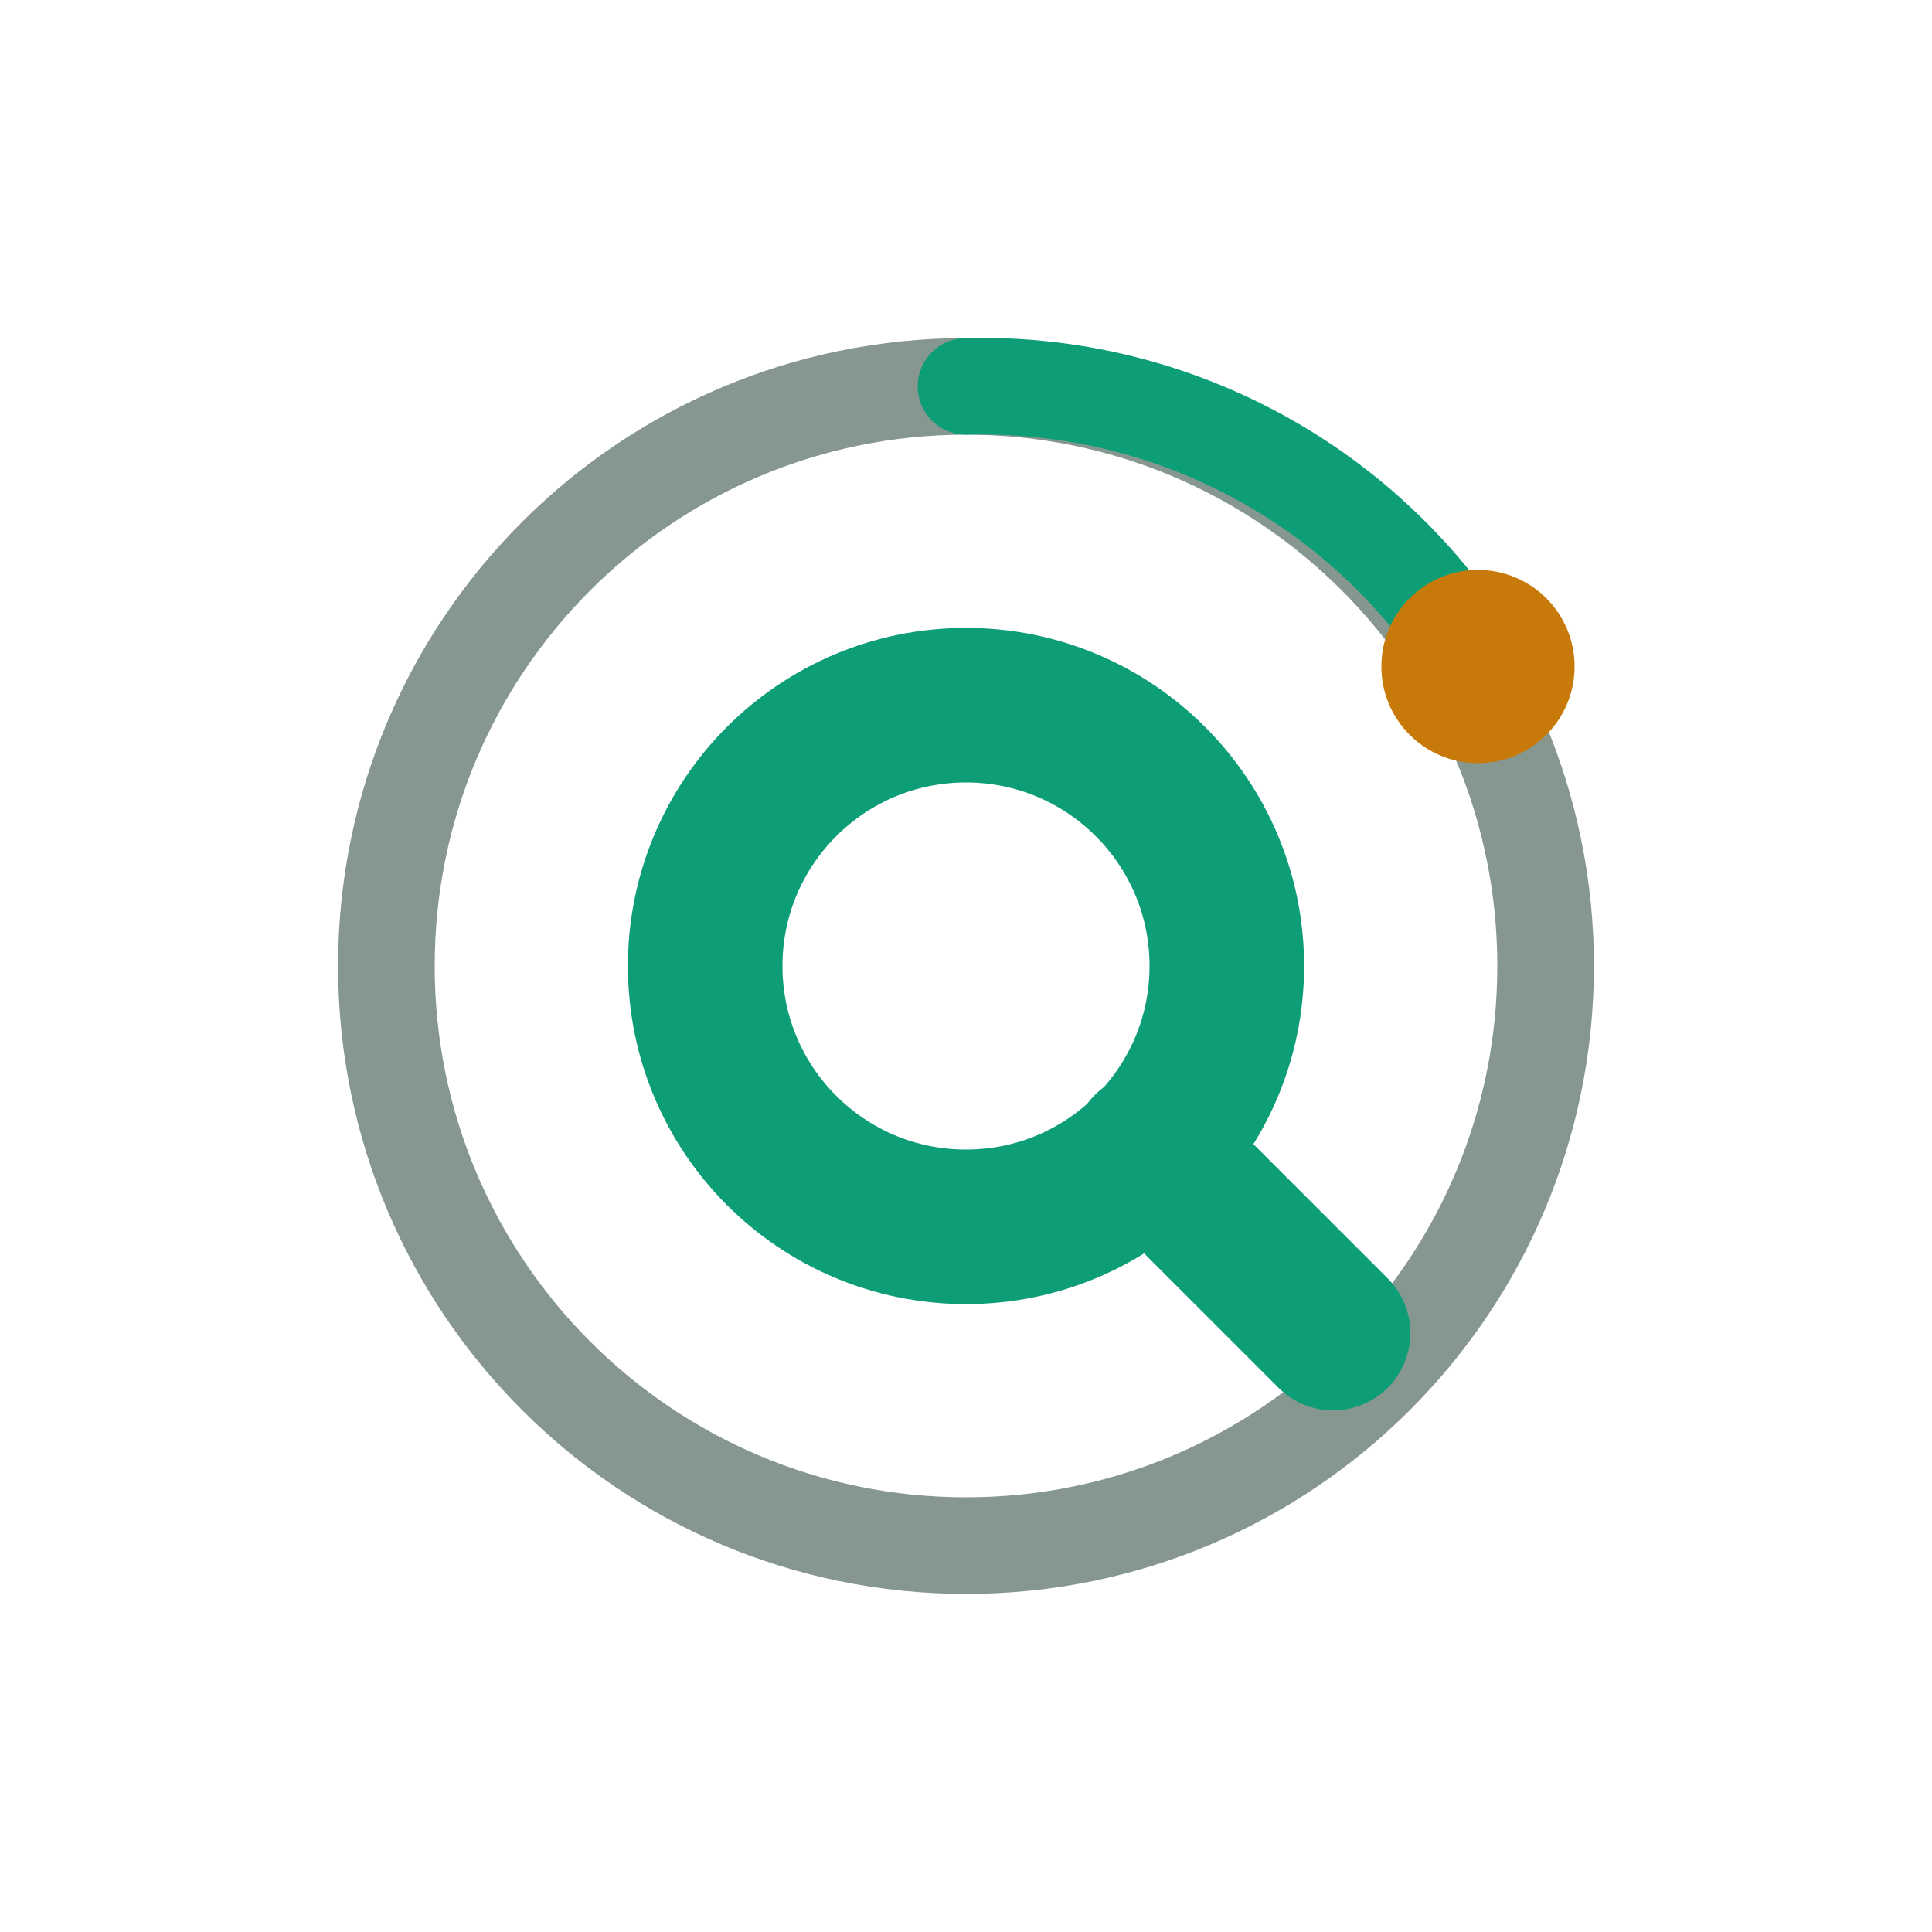
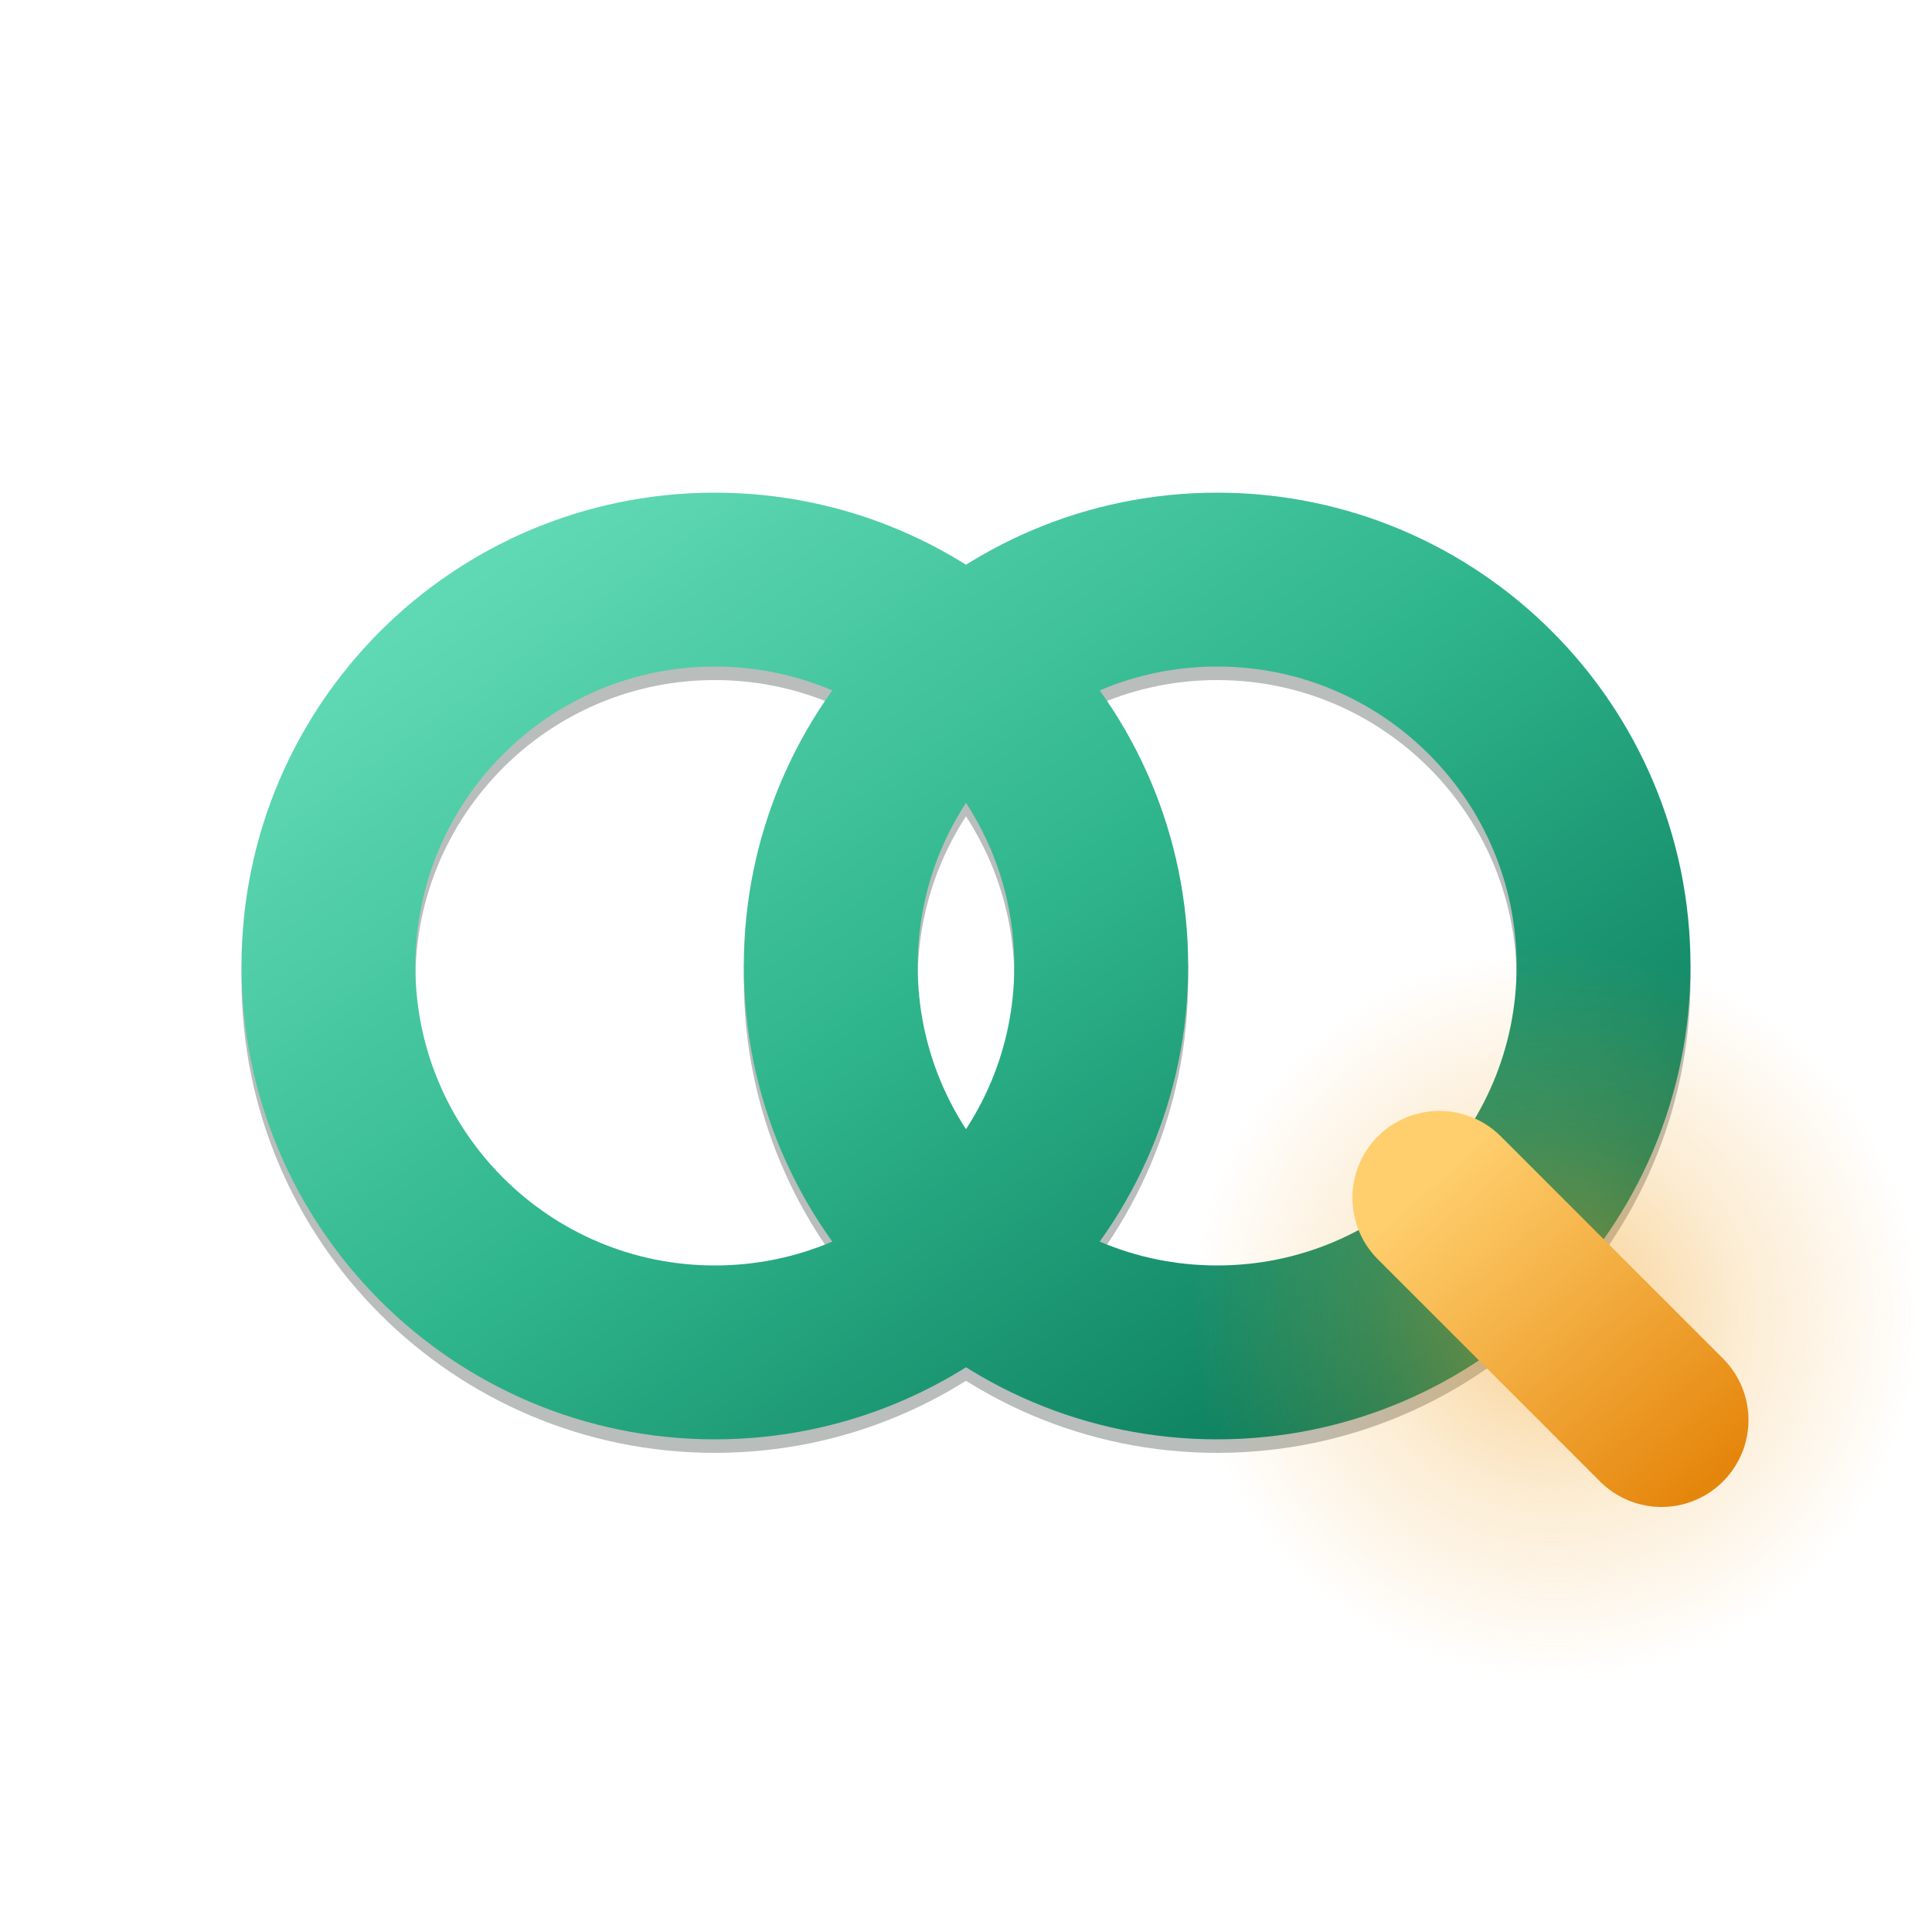
<svg xmlns="http://www.w3.org/2000/svg" width="100" height="100" viewBox="0 0 100 100" fill="none">
-   <circle cx="50" cy="50" r="30" stroke="#86978F" stroke-width="5" />
-   <path d="M50 20 A30 30 0 0 1 76.5 34.5" stroke="#0E9E77" stroke-width="5" stroke-linecap="round" />
-   <circle cx="76.5" cy="34.5" r="5" fill="#C77A0A" />
-   <circle cx="50" cy="50" r="13.5" stroke="#0E9E77" stroke-width="8" />
-   <path d="M59.5 59.5 L69 69" stroke="#0E9E77" stroke-width="8" stroke-linecap="round" />
+   <defs>
+     <linearGradient id="teal" x1="30" y1="26" x2="66" y2="76" gradientUnits="userSpaceOnUse">
+       <stop offset="0" stop-color="#5FD9B4" />
+       <stop offset="0.5" stop-color="#2FB58C" />
+       <stop offset="1" stop-color="#0C7E5E" />
+     </linearGradient>
+     <linearGradient id="amber" x1="74" y1="61" x2="88" y2="77" gradientUnits="userSpaceOnUse">
+       <stop offset="0" stop-color="#FFCF6E" />
+       <stop offset="1" stop-color="#E5860C" />
+     </linearGradient>
+     <radialGradient id="glow" cx="0.5" cy="0.5" r="0.5">
+       <stop offset="0" stop-color="#F0A020" stop-opacity="0.5" />
+       <stop offset="0.5" stop-color="#F0A020" stop-opacity="0.2" />
+       <stop offset="1" stop-color="#F0A020" stop-opacity="0" />
+     </radialGradient>
+   </defs>
+   <g transform="translate(0 0.7)" opacity="0.28">
+     <circle cx="37" cy="50" r="20" stroke="#04120D" stroke-width="9" fill="none" />
+     <circle cx="63" cy="50" r="20" stroke="#04120D" stroke-width="9" fill="none" />
+   </g>
+   <circle cx="63" cy="50" r="20" stroke="url(#teal)" stroke-width="9" fill="none" />
+   <circle cx="80.5" cy="68" r="19" fill="url(#glow)" />
+   <path d="M74.5 62 L86 73.5" stroke="url(#amber)" stroke-width="9" stroke-linecap="round" fill="none" />
+   <circle cx="37" cy="50" r="20" stroke="url(#teal)" stroke-width="9" fill="none" />
</svg>
